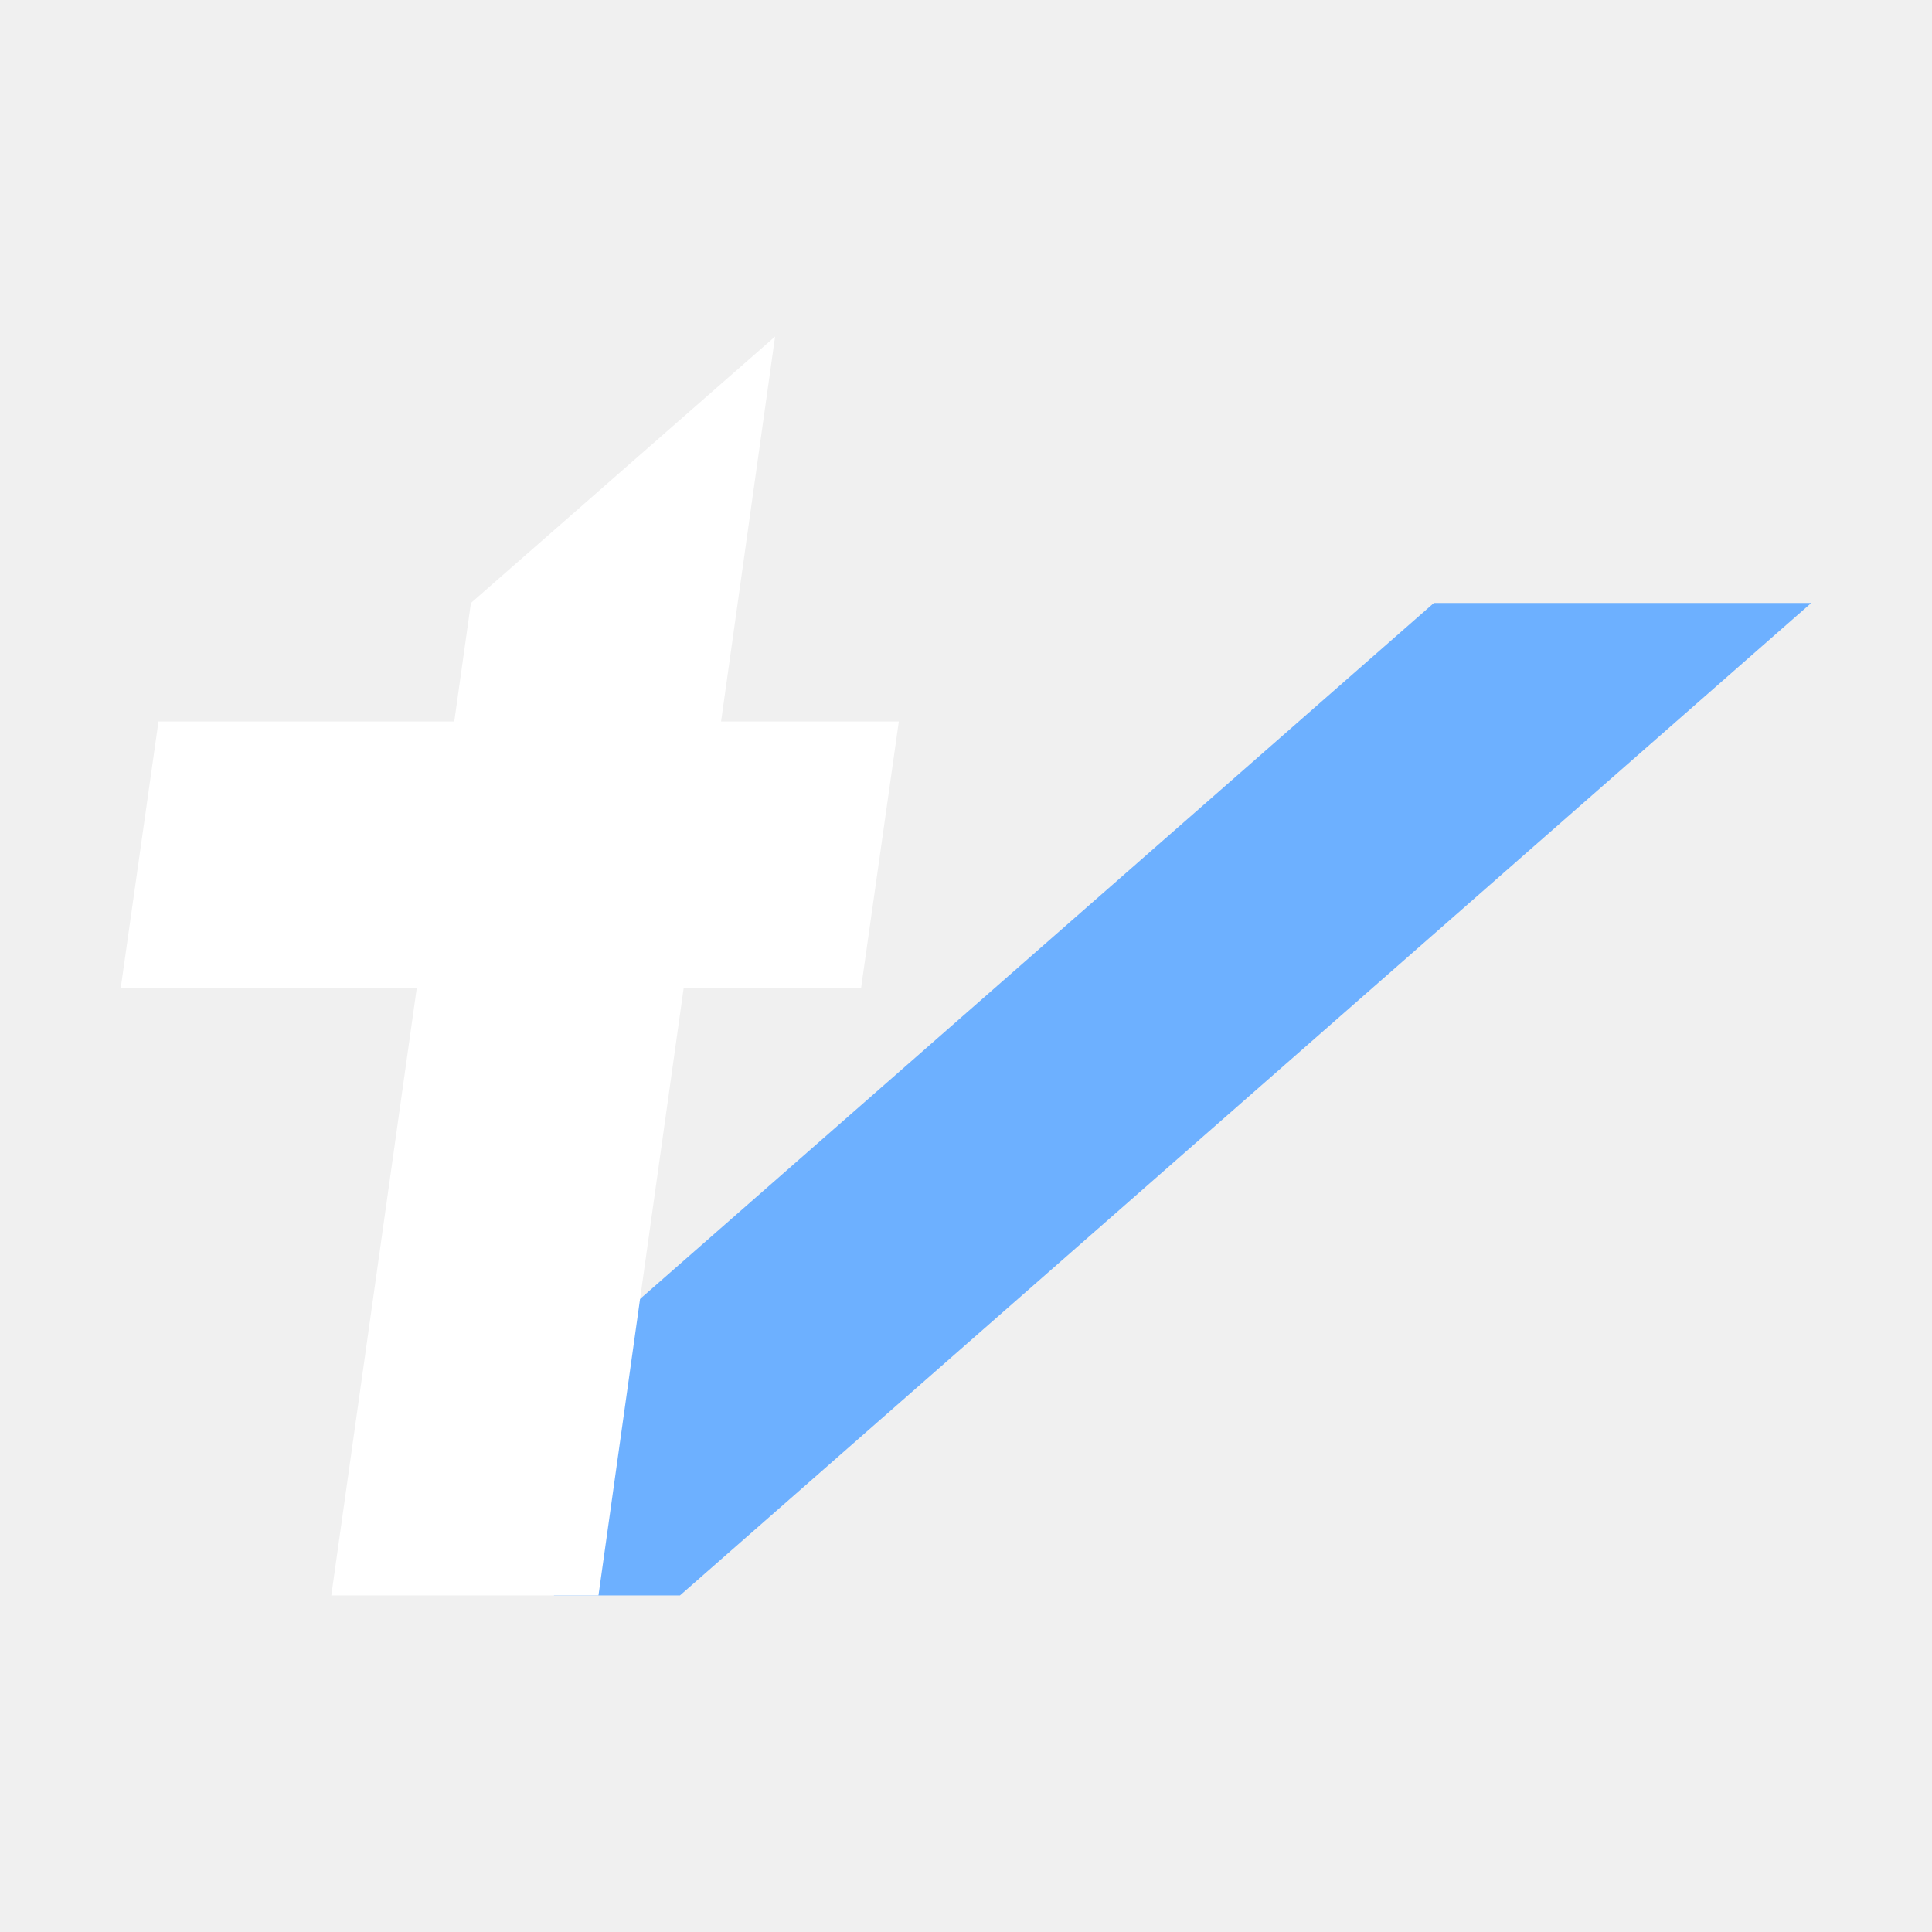
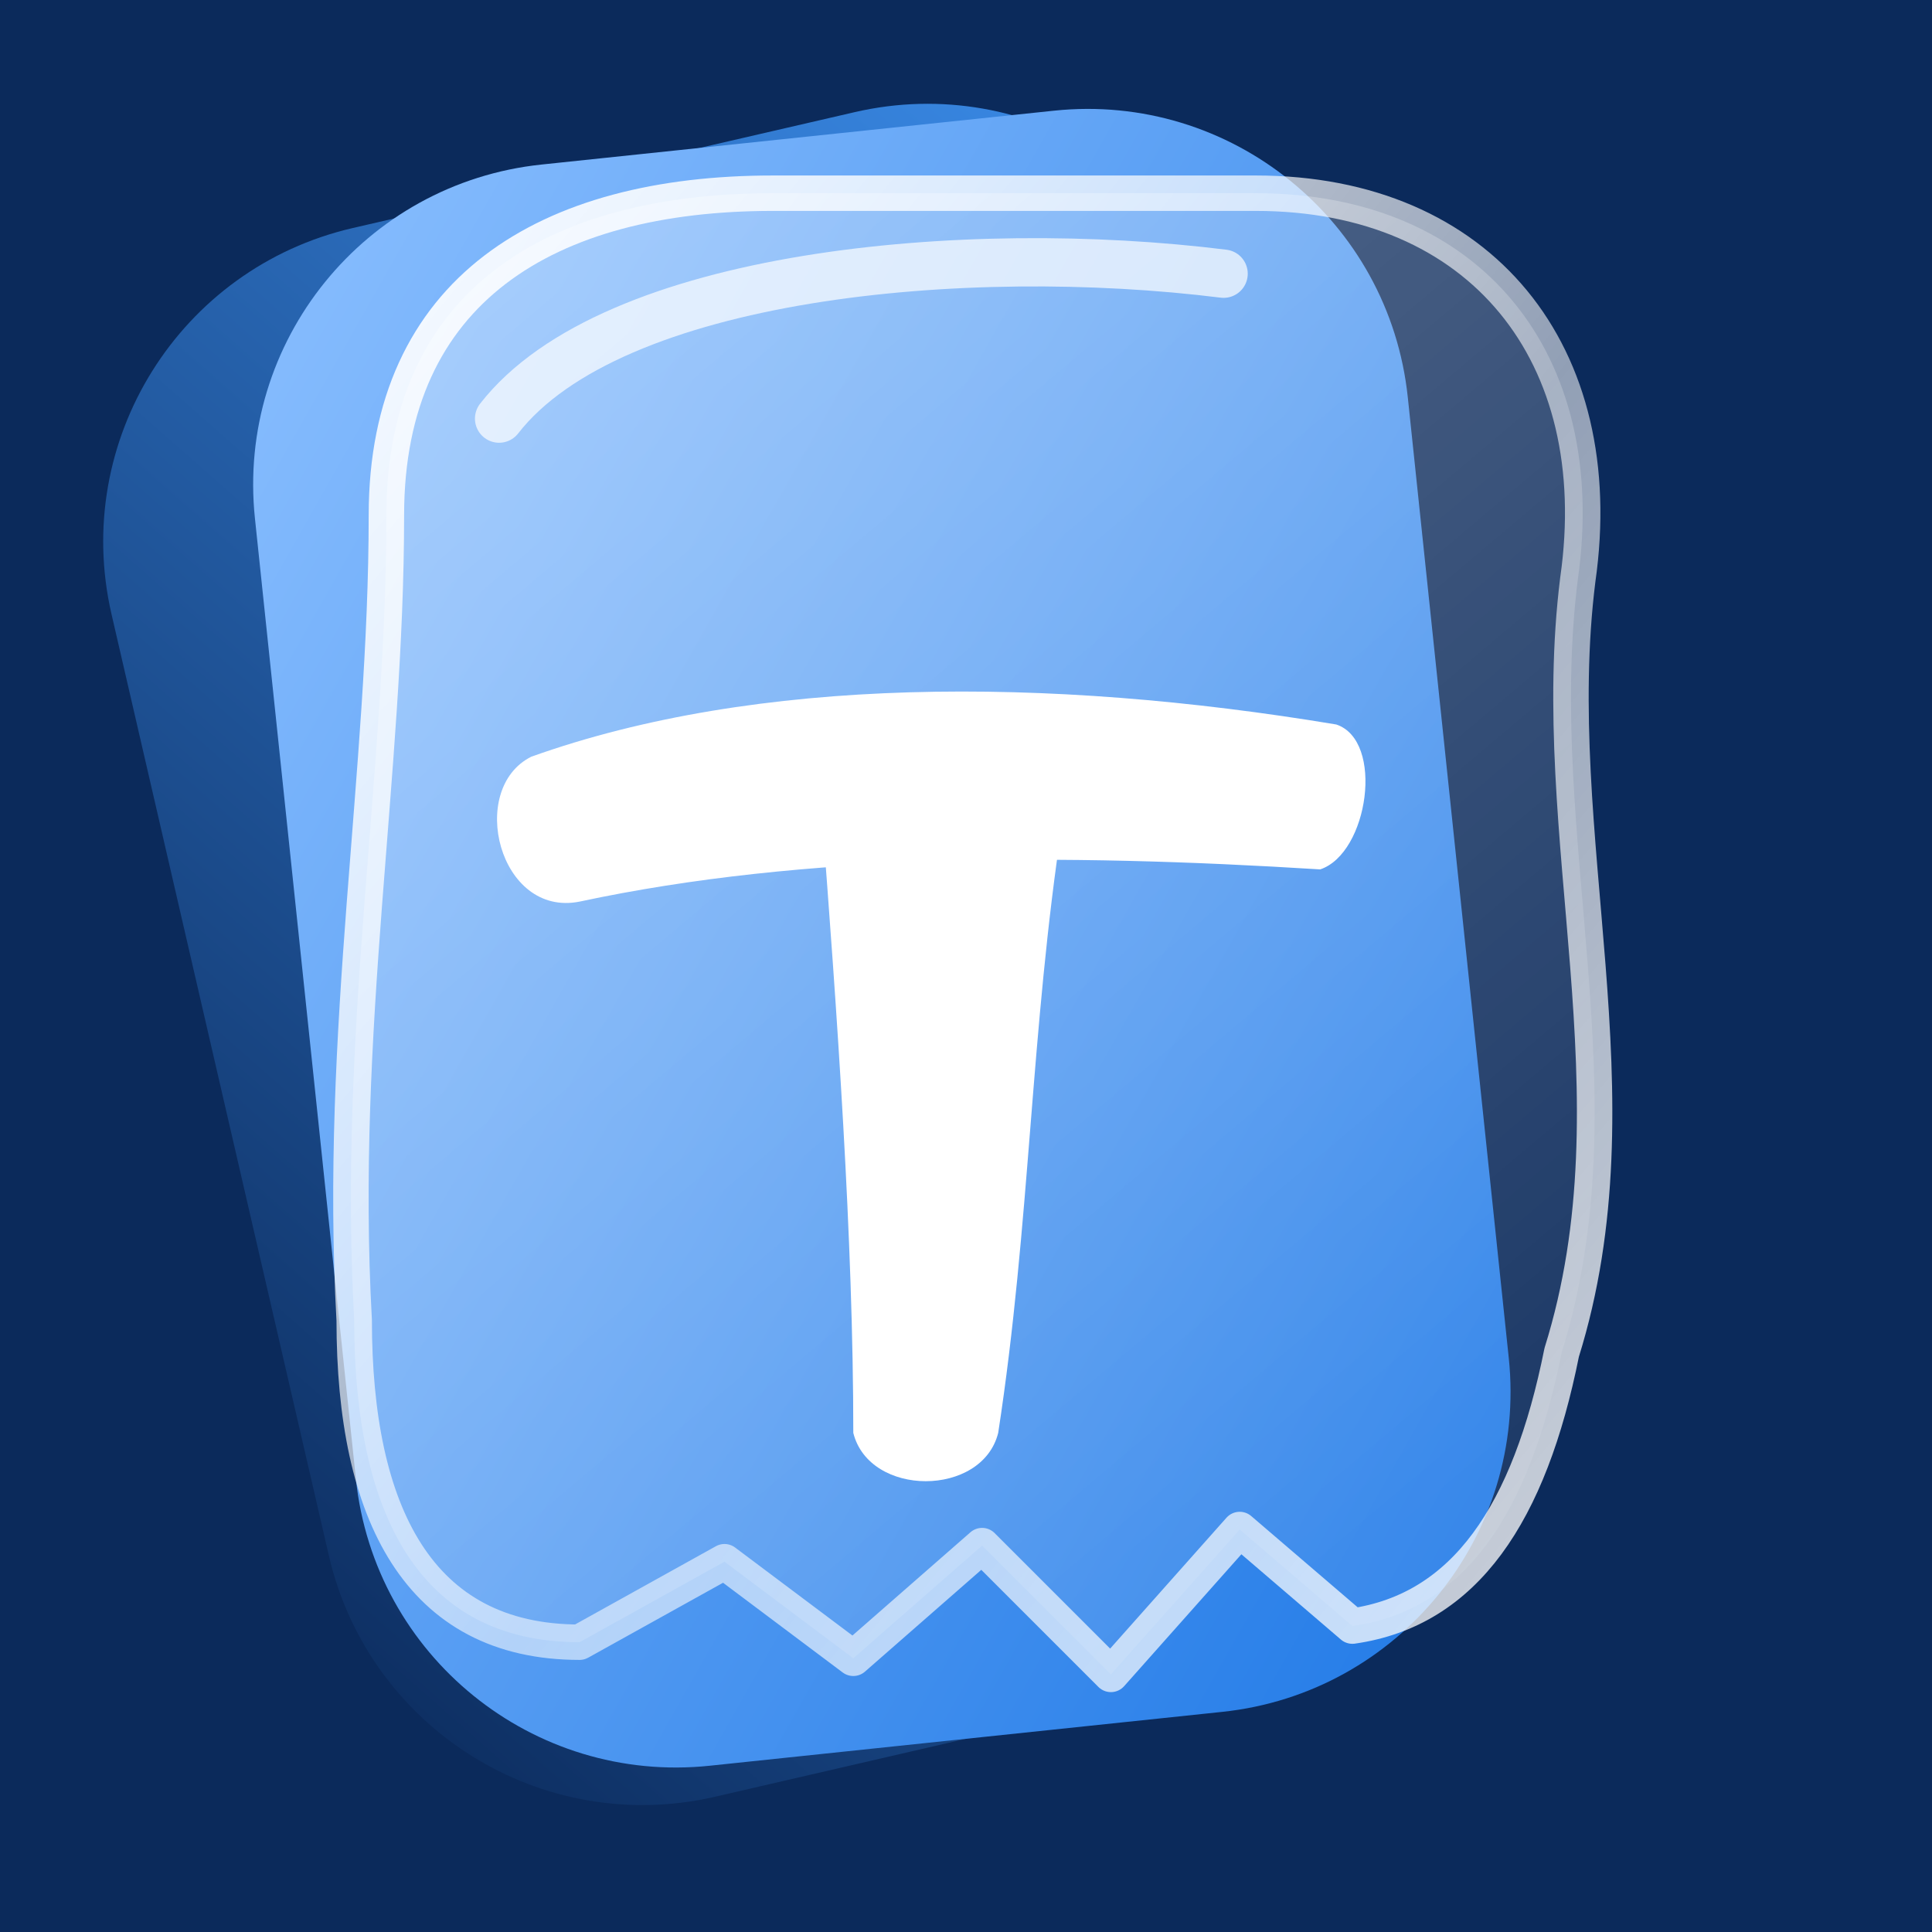
- <svg xmlns="http://www.w3.org/2000/svg" viewBox="0 0 256 256" width="256" height="256" role="img" aria-labelledby="t">
-   <path id="centang" fill="#6DB0FF" d="M78.1 178.0L190.0 79.9L240.0 79.9L90.1 211.4L73.4 211.4Z" />
-   <path id="t" fill="#FFFFFF" d="M62.4 79.9L102.7 44.6L79.3 211.4L43.9 211.4ZM21.0 95.6L119.1 95.6L114.1 130.9L16.0 130.9Z" />
+ <svg xmlns="http://www.w3.org/2000/svg" viewBox="0 0 120 120">
+   <rect width="120" height="120" fill="#0B2A5B" />
+   <defs>
+     <linearGradient id="yb1" x1="0" y1="0" x2="1" y2="1">
+       <stop offset="0" stop-color="#8CC0FF" />
+       <stop offset="1" stop-color="#1E78E6" />
+     </linearGradient>
+     <linearGradient id="yb2" x1="0" y1="1" x2="1" y2="0">
+       <stop offset="0" stop-color="#0B2A5B" />
+       <stop offset="1" stop-color="#3B8DEB" />
+     </linearGradient>
+     <linearGradient id="ygl" x1="0" y1="0" x2=".7" y2="1">
+       <stop offset="0" stop-color="#fff" stop-opacity=".34" />
+       <stop offset="1" stop-color="#fff" stop-opacity=".08" />
+     </linearGradient>
+     <linearGradient id="yed" x1="0" y1="0" x2="1" y2="1">
+       <stop offset="0" stop-color="#fff" stop-opacity=".95" />
+       <stop offset=".55" stop-color="#FFFFFF" stop-opacity=".55" />
+       <stop offset="1" stop-color="#fff" stop-opacity=".8" />
+     </linearGradient>
+   </defs>
+   <g transform="rotate(-13 60 108)">
+     <rect x="24" y="8" width="72" height="100" rx="20" fill="url(#yb2)" />
+   </g>
+   <g transform="rotate(-6 60 108)">
+     <rect x="24" y="8" width="72" height="100" rx="20" fill="url(#yb1)" />
+   </g>
+   <g transform="translate(-2 2)">
+     <path d="M26 30C26 16 36 10 50 10H80C94 10 102 20 100 34C98 50 104 66 99 82C97 92 93 98 86 99L79 93L71 102L63 94L55 101L47 95L38 100C28 100 24 92 24 80C23 62 26 46 26 30Z" fill="url(#ygl)" stroke="url(#yed)" stroke-width="2.2" stroke-linejoin="round" />
+     <path d="M33 24C40 15 62 13 78 15" stroke="#fff" stroke-opacity=".7" stroke-width="3" stroke-linecap="round" fill="none" />
+     <path d="M35 45C49 40 67 40 85 43C88 44 87 51 84 52C68 51 52 51 38 54C33 55 31 47 35 45Z" fill="#FFFFFF" />
+     <path d="M53 48C58 47 65 47 68 49C66 62 66 74 64 87C63 91 56 91 55 87C55 75 54 61 53 48Z" fill="#FFFFFF" />
+   </g>
</svg>
